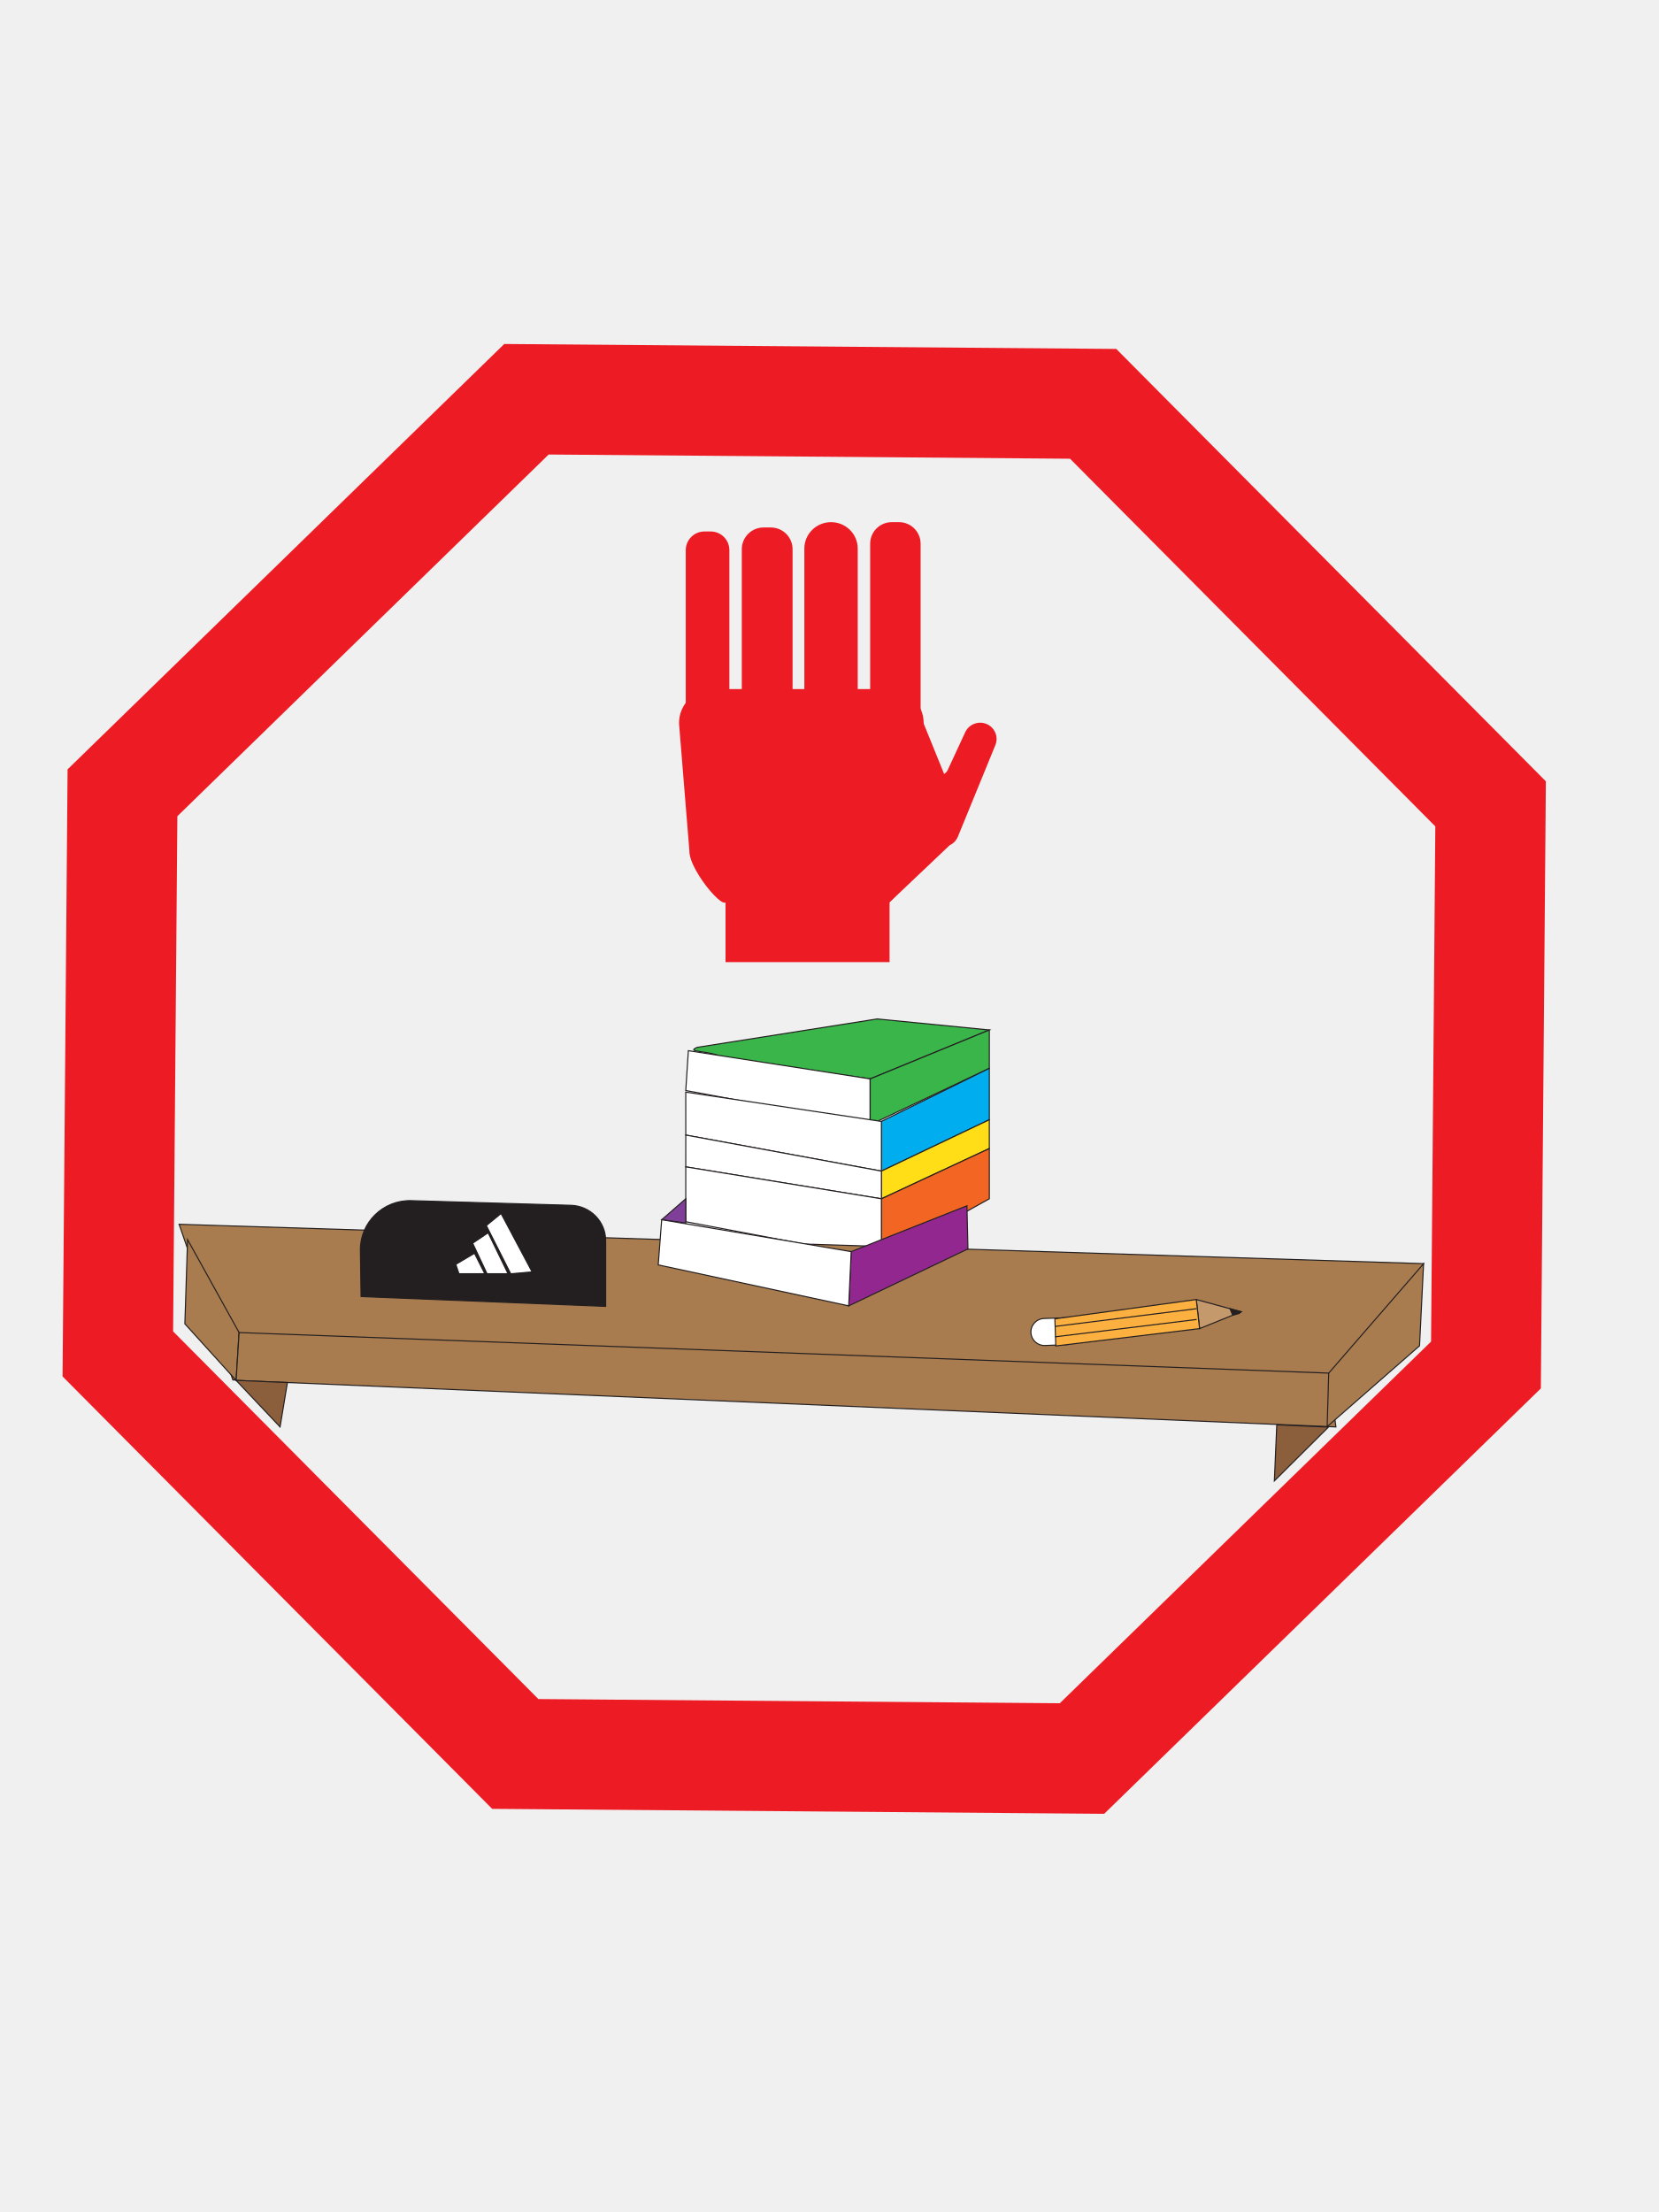
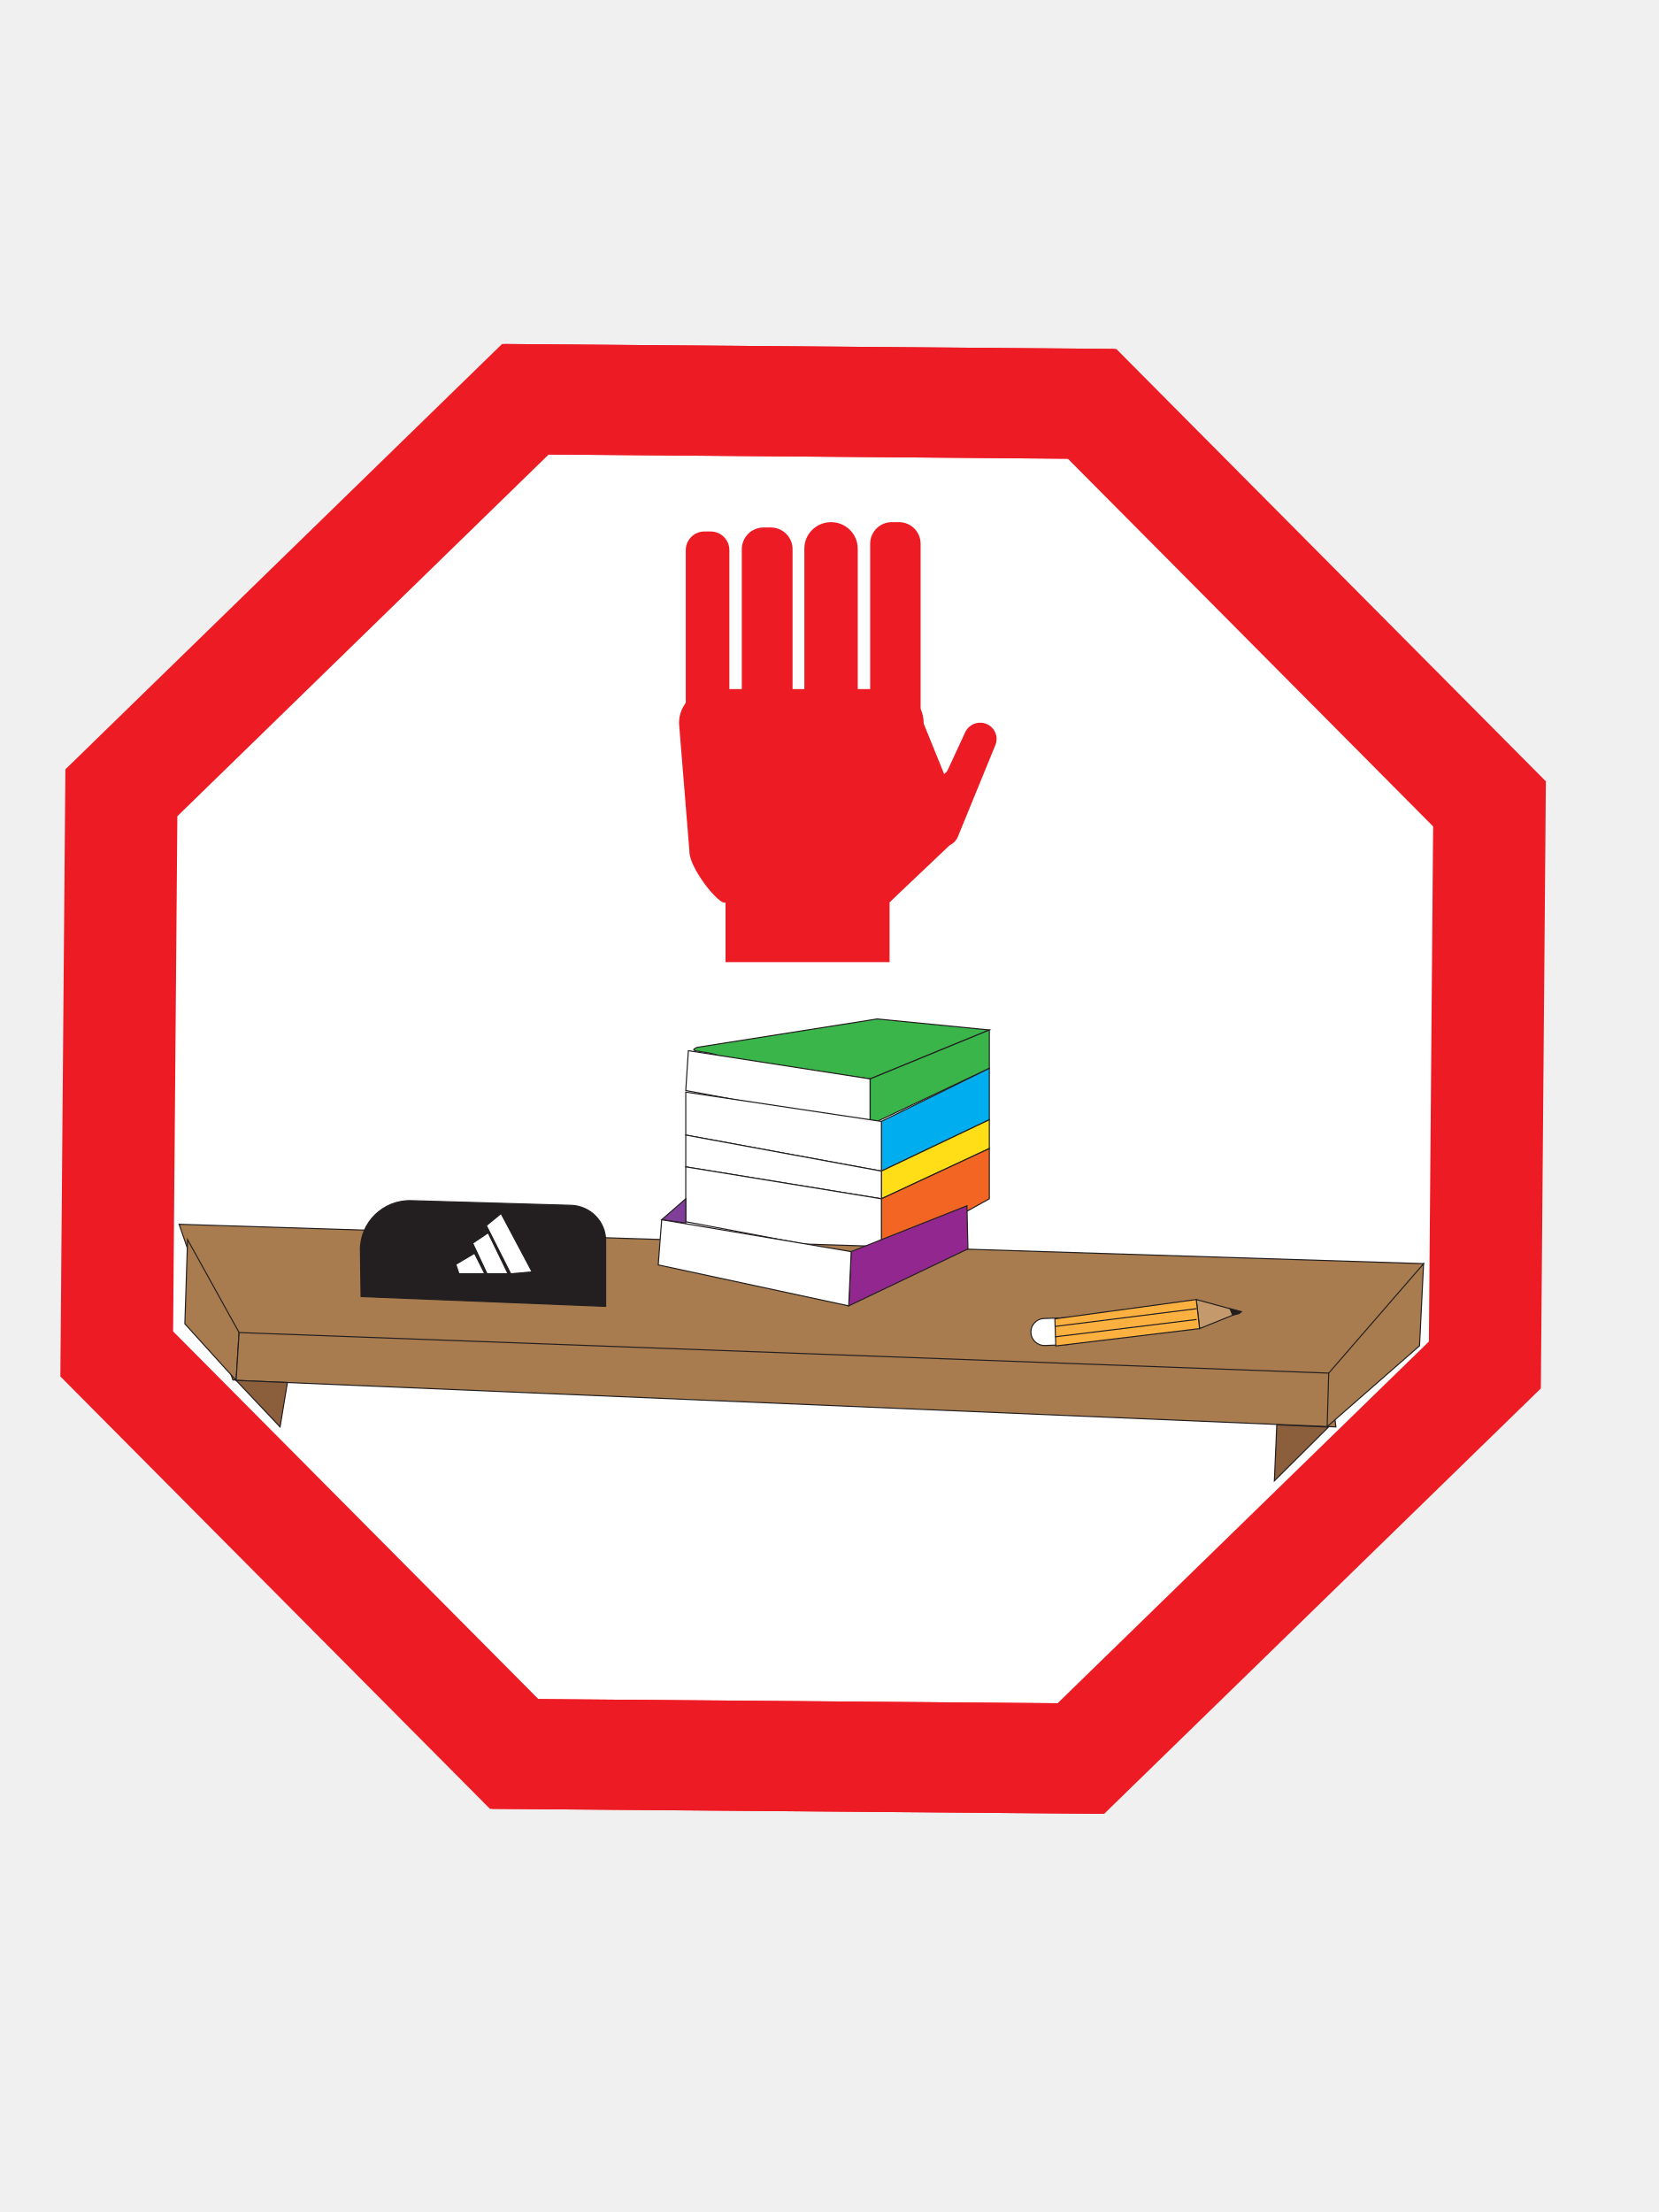
<svg xmlns="http://www.w3.org/2000/svg" id="Layer_1" data-name="Layer 1" viewBox="0 0 1536 2048">
  <defs>
    <style>
-       .cls-1, .cls-2, .cls-3, .cls-4, .cls-5, .cls-6, .cls-7, .cls-8, .cls-9, .cls-10, .cls-11, .cls-12, .cls-13, .cls-14, .cls-15, .cls-16 {
+       .cls-1, .cls-2, .cls-3, .cls-4, .cls-5, .cls-6, .cls-7, .cls-8, .cls-9, .cls-10, .cls-11, .cls-12, .cls-13, .cls-14, .cls-15, .cls-16, .cls-17 {
        stroke-miterlimit: 10;
      }

      .cls-1, .cls-2, .cls-3, .cls-4, .cls-5, .cls-7, .cls-8, .cls-9, .cls-10, .cls-11, .cls-12, .cls-13, .cls-15, .cls-16 {
        stroke: #231f20;
      }

      .cls-1, .cls-3, .cls-5, .cls-15 {
        stroke-linecap: round;
      }

      .cls-1, .cls-14 {
        fill: none;
      }

      .cls-2 {
        fill: #00aeef;
      }

      .cls-3 {
        fill: #8b5e3c;
      }

      .cls-4 {
        fill: #a97c50;
      }

      .cls-5, .cls-10 {
        fill: #231f20;
      }

      .cls-6 {
        stroke: #fff;
      }

-       .cls-6, .cls-8 {
+       .cls-6, .cls-8, .cls-17 {
        fill: #fff;
      }

      .cls-7 {
        fill: #92278f;
      }

-       .cls-17 {
+       .cls-18 {
        fill: #ed1c24;
      }

      .cls-9 {
        fill: #7f3f98;
      }

      .cls-11 {
        fill: #39b54a;
      }

      .cls-12 {
        fill: #ffde17;
      }

      .cls-13 {
        fill: #fbb040;
      }

-       .cls-14 {
+       .cls-14, .cls-17 {
        stroke: #ed1c24;
        stroke-width: 102px;
      }

      .cls-15 {
        fill: #c49a6c;
      }

      .cls-16 {
        fill: #f26522;
      }
    </style>
  </defs>
-   <rect class="cls-17" x="671.74" y="733.25" width="151.87" height="157.54" />
+   <polygon class="cls-17" points="999.71 1628.16 475.03 1623.91 107.06 1253.54 111.35 734.01 485.39 369.65 1010.07 373.89 1378.04 744.26 1373.75 1263.8 999.71 1628.16" />
+   <rect class="cls-18" x="671.74" y="733.25" width="151.87" height="157.54" />
  <rect class="cls-8" x="390.99" y="408.82" width="2.47" height="24.48" />
  <path class="cls-11" d="M645.49,969.7l166.69-26.3,103.79,10.2-110.32,45.3-136.07-19.41c-10.81-7.41-36.12-4.66-24.1-9.79Z" />
  <polygon class="cls-14" points="1001.76 1628.16 477.07 1623.91 109.1 1253.54 113.39 734.01 487.43 369.65 1012.11 373.89 1380.08 744.26 1375.79 1263.8 1001.76 1628.16" />
  <polygon class="cls-8" points="634.92 1009.66 805.65 1041.34 805.65 998.9 637.32 972.79 634.92 1009.66" />
  <polygon class="cls-11" points="915.97 953.61 805.65 998.9 805.65 1041.34 915.97 989.11 915.97 953.61" />
  <polygon class="cls-2" points="915.97 1036.7 816.06 1084.28 816.06 1038.28 915.97 989.11 915.97 1036.7" />
  <polygon class="cls-8" points="634.93 1050.9 816.06 1084.28 816.06 1038.28 634.92 1011.14 634.93 1050.9" />
  <polygon class="cls-12" points="915.97 1063.38 816.06 1109.9 816.06 1084.28 915.97 1036.7 915.97 1063.38" />
  <polygon class="cls-8" points="634.92 1080.35 816.06 1109.9 816.06 1084.28 634.93 1050.9 634.92 1080.35" />
  <polygon class="cls-16" points="816.06 1165.4 915.97 1109.9 915.97 1063.38 816.06 1109.9 816.06 1165.4" />
  <polygon class="cls-8" points="634.92 1131.12 816.06 1165.4 816.06 1109.9 634.92 1080.35 634.92 1131.12" />
  <polygon class="cls-9" points="634.92 1132.34 612.63 1129.29 634.92 1109.9 634.92 1132.34" />
  <polygon class="cls-4" points="1233.97 1312.53 215.61 1277.62 165.84 1133.51 1318.03 1169.95 1233.97 1312.53" />
  <polygon class="cls-4" points="218.62 1278.03 171.16 1225.66 173.67 1147.71 221.33 1233.72 218.62 1278.03" />
  <polygon class="cls-4" points="218.62 1278.03 1236.88 1321.14 1230.2 1271.31 221.38 1233.76 218.62 1278.03" />
  <polygon class="cls-4" points="1314.28 1246.03 1228.76 1320.86 1230.2 1271.31 1318.03 1170.05 1314.28 1246.03" />
  <polygon class="cls-3" points="259.3 1321.14 266.11 1280.04 218.62 1278.03 259.3 1321.14" />
  <polygon class="cls-3" points="1229.96 1321.28 1182.12 1319.19 1179.88 1371.09 1229.96 1321.28" />
  <polygon class="cls-7" points="896.17 1156.32 785.8 1209.05 788.09 1158.83 895.25 1116.39 896.17 1156.32" />
  <polygon class="cls-8" points="609.42 1171.11 785.8 1209.05 788.09 1158.83 612.63 1129.29 609.42 1171.11" />
  <path class="cls-10" d="M560.75,1209.54l-226.45-9.08-.62-42.8c-.37-25.85,21.09-46.79,47.19-46.03l147.74,4.31c17.9.52,32.15,15.05,32.15,32.78v60.81Z" />
  <polygon class="cls-6" points="473.45 1178.28 451.55 1134.96 463.61 1125.11 491.03 1176.73 473.45 1178.28" />
  <polygon class="cls-6" points="468.75 1178.28 451.55 1142.87 438.9 1151.37 451.55 1178.28 468.75 1178.28" />
  <polygon class="cls-6" points="447.21 1178.28 425.64 1178.28 423.23 1171.06 438.9 1161.81 447.21 1178.28" />
-   <path class="cls-17" d="M823.48,819.3l-151.72,9.55c6.92,24.47-34.05-21.88-33.49-41.18l-9.57-117.62c-.37-17.59,13.93-32.05,31.7-32.05h163.08c17.51,0,31.71,14.06,31.71,31.4v118.5c-27.88,49.34-40.07,61.09-31.71,31.4Z" />
-   <rect class="cls-17" x="634.92" y="492.07" width="40.38" height="188.58" rx="17.29" ry="17.29" />
-   <path class="cls-17" d="M769.42,731.7h0c-60.15,9.69-158.82,14.7-24.71-24.47v-199.32c0-13.51,11.06-24.47,24.71-24.47h0c13.65,0,24.71,10.95,24.71,24.47v199.32c0,13.51-11.06,24.47-24.71,24.47Z" />
-   <rect class="cls-17" x="686.8" y="488.37" width="47.01" height="245.27" rx="20.13" ry="20.13" />
-   <rect class="cls-17" x="805.65" y="483.44" width="46.71" height="245.12" rx="20" ry="20" />
-   <path class="cls-17" d="M879.25,782.59l-67.79,64.33c-12.83,5.96,35.77-68.78,41.68-81.53l40.53-87.49c2.25-4.86,6.93-8.17,12.3-8.7h0c11.39-1.13,19.91,10.13,15.61,20.64l-34.7,84.78c-1.44,3.52-4.17,6.36-7.63,7.98Z" />
-   <rect class="cls-17" x="1147.94" y="925.49" width="1.21" height="0" />
-   <polygon class="cls-17" points="894.04 699.32 837.99 807.34 847.03 649.79 874.15 716.63 894.04 699.32" />
+   <path class="cls-18" d="M823.48,819.3l-151.72,9.55c6.92,24.47-34.05-21.88-33.49-41.18l-9.57-117.62c-.37-17.59,13.93-32.05,31.7-32.05h163.08c17.51,0,31.71,14.06,31.71,31.4v118.5c-27.88,49.34-40.07,61.09-31.71,31.4Z" />
+   <rect class="cls-18" x="634.92" y="492.07" width="40.38" height="188.58" rx="17.29" ry="17.29" />
+   <path class="cls-18" d="M769.42,731.7h0c-60.15,9.69-158.82,14.7-24.71-24.47v-199.32c0-13.51,11.06-24.47,24.71-24.47h0c13.65,0,24.71,10.95,24.71,24.47v199.32c0,13.51-11.06,24.47-24.71,24.47Z" />
+   <rect class="cls-18" x="686.8" y="488.37" width="47.01" height="245.27" rx="20.13" ry="20.13" />
+   <rect class="cls-18" x="805.65" y="483.44" width="46.71" height="245.12" rx="20" ry="20" />
+   <path class="cls-18" d="M879.25,782.59l-67.79,64.33c-12.83,5.96,35.77-68.78,41.68-81.53l40.53-87.49c2.25-4.86,6.93-8.17,12.3-8.7h0c11.39-1.13,19.91,10.13,15.61,20.64l-34.7,84.78c-1.44,3.52-4.17,6.36-7.63,7.98Z" />
+   <rect class="cls-18" x="1147.94" y="925.49" width="1.21" height="0" />
+   <polygon class="cls-18" points="894.04 699.32 837.99 807.34 847.03 649.79 874.15 716.63 894.04 699.32" />
  <polygon class="cls-15" points="1110.65 1230.11 1149.14 1214.51 1149.14 1214.51 1107.56 1203.17 1110.65 1230.11" />
  <path class="cls-8" d="M967.59,1245.75l19.98-.8c7.62-.31,13.22-7.2,11.88-14.63h0c-1.1-6.11-6.57-10.49-12.83-10.27l-19.99.69c-7.13.25-12.62,6.3-12.12,13.34v.12c.49,6.72,6.28,11.84,13.07,11.56Z" />
  <polygon class="cls-13" points="976.66 1221.06 977.53 1246.16 1110.65 1230.11 1107.56 1203.17 976.66 1221.06" />
  <polygon class="cls-5" points="1147.34 1216.11 1141.29 1217.69 1138.8 1211.69 1149.14 1214.51 1147.34 1216.11" />
  <line class="cls-1" x1="977.07" y1="1228.05" x2="1107.56" y2="1211.69" />
  <line class="cls-1" x1="977.23" y1="1237.66" x2="1107.56" y2="1221.69" />
</svg>
